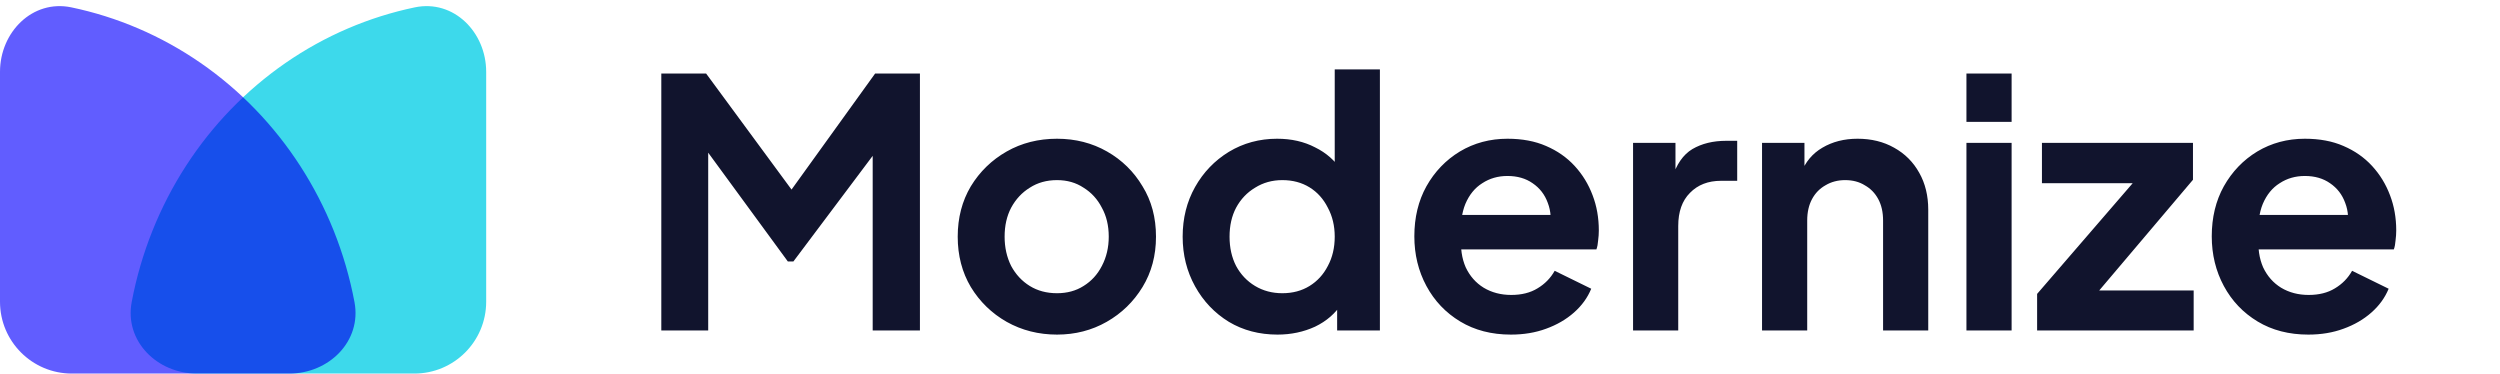
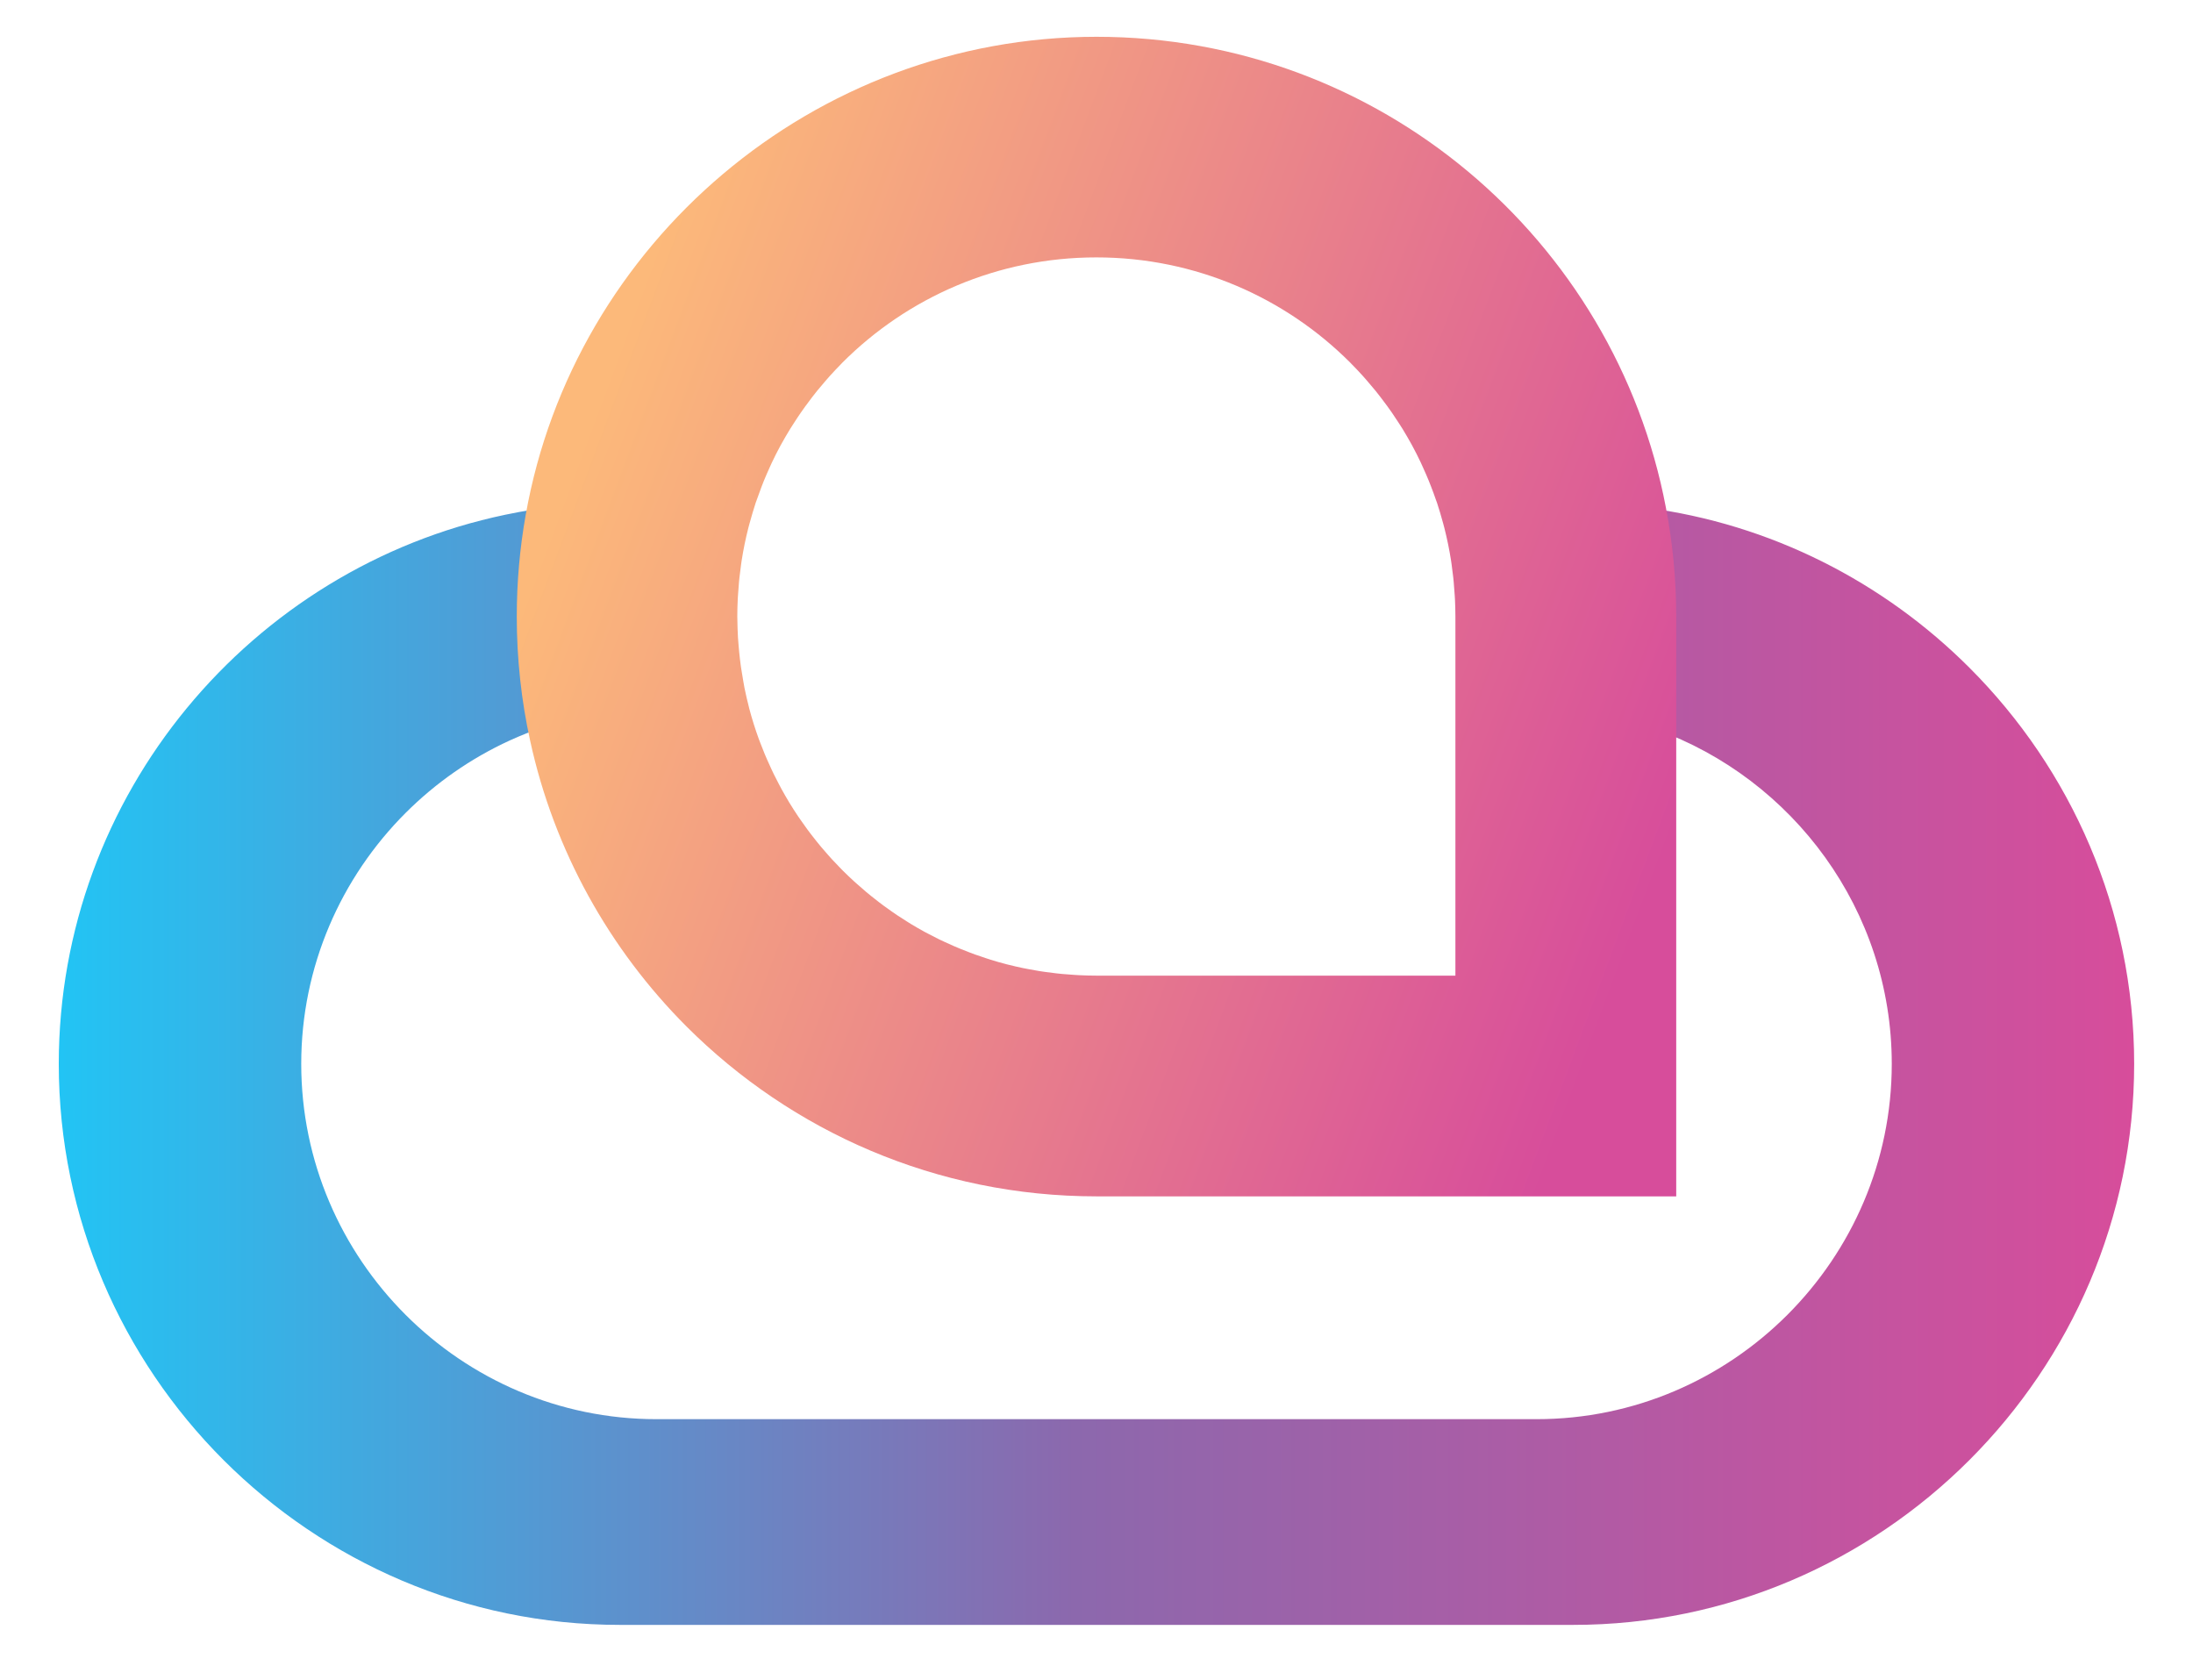
- <svg xmlns="http://www.w3.org/2000/svg" width="174" height="26" viewBox="0 0 174 26" fill="none">
-   <path d="M46.027 23V5.12H49.147L55.843 14.216H54.355L60.907 5.12H64.027V23H60.739V8.84L62.011 9.152L55.219 18.2H54.835L48.211 9.152L49.291 8.84V23H46.027ZM73.569 23.288C72.289 23.288 71.121 22.992 70.065 22.4C69.025 21.808 68.193 21 67.569 19.976C66.961 18.952 66.657 17.784 66.657 16.472C66.657 15.16 66.961 13.992 67.569 12.968C68.193 11.944 69.025 11.136 70.065 10.544C71.105 9.952 72.273 9.656 73.569 9.656C74.849 9.656 76.009 9.952 77.049 10.544C78.089 11.136 78.913 11.944 79.521 12.968C80.145 13.976 80.457 15.144 80.457 16.472C80.457 17.784 80.145 18.952 79.521 19.976C78.897 21 78.065 21.808 77.025 22.4C75.985 22.992 74.833 23.288 73.569 23.288ZM73.569 20.408C74.273 20.408 74.889 20.24 75.417 19.904C75.961 19.568 76.385 19.104 76.689 18.512C77.009 17.904 77.169 17.224 77.169 16.472C77.169 15.704 77.009 15.032 76.689 14.456C76.385 13.864 75.961 13.4 75.417 13.064C74.889 12.712 74.273 12.536 73.569 12.536C72.849 12.536 72.217 12.712 71.673 13.064C71.129 13.4 70.697 13.864 70.377 14.456C70.073 15.032 69.921 15.704 69.921 16.472C69.921 17.224 70.073 17.904 70.377 18.512C70.697 19.104 71.129 19.568 71.673 19.904C72.217 20.24 72.849 20.408 73.569 20.408ZM88.913 23.288C87.649 23.288 86.521 22.992 85.529 22.4C84.537 21.792 83.753 20.968 83.177 19.928C82.601 18.888 82.313 17.736 82.313 16.472C82.313 15.192 82.601 14.04 83.177 13.016C83.753 11.992 84.537 11.176 85.529 10.568C86.537 9.96 87.657 9.656 88.889 9.656C89.881 9.656 90.761 9.856 91.529 10.256C92.313 10.64 92.929 11.184 93.377 11.888L92.897 12.536V4.832H96.041V23H93.065V20.48L93.401 21.104C92.953 21.808 92.329 22.352 91.529 22.736C90.729 23.104 89.857 23.288 88.913 23.288ZM89.249 20.408C89.969 20.408 90.601 20.24 91.145 19.904C91.689 19.568 92.113 19.104 92.417 18.512C92.737 17.92 92.897 17.24 92.897 16.472C92.897 15.72 92.737 15.048 92.417 14.456C92.113 13.848 91.689 13.376 91.145 13.04C90.601 12.704 89.969 12.536 89.249 12.536C88.545 12.536 87.913 12.712 87.353 13.064C86.793 13.4 86.353 13.864 86.033 14.456C85.729 15.032 85.577 15.704 85.577 16.472C85.577 17.24 85.729 17.92 86.033 18.512C86.353 19.104 86.793 19.568 87.353 19.904C87.913 20.24 88.545 20.408 89.249 20.408ZM105.158 23.288C103.814 23.288 102.638 22.984 101.63 22.376C100.622 21.768 99.838 20.944 99.278 19.904C98.718 18.864 98.438 17.712 98.438 16.448C98.438 15.136 98.718 13.976 99.278 12.968C99.854 11.944 100.63 11.136 101.606 10.544C102.598 9.952 103.702 9.656 104.918 9.656C105.942 9.656 106.838 9.824 107.606 10.16C108.39 10.496 109.054 10.96 109.598 11.552C110.142 12.144 110.558 12.824 110.846 13.592C111.134 14.344 111.278 15.16 111.278 16.04C111.278 16.264 111.262 16.496 111.23 16.736C111.214 16.976 111.174 17.184 111.11 17.36H101.03V14.96H109.334L107.846 16.088C107.99 15.352 107.95 14.696 107.726 14.12C107.518 13.544 107.166 13.088 106.67 12.752C106.19 12.416 105.606 12.248 104.918 12.248C104.262 12.248 103.678 12.416 103.166 12.752C102.654 13.072 102.262 13.552 101.99 14.192C101.734 14.816 101.638 15.576 101.702 16.472C101.638 17.272 101.742 17.984 102.014 18.608C102.302 19.216 102.718 19.688 103.262 20.024C103.822 20.36 104.462 20.528 105.182 20.528C105.902 20.528 106.51 20.376 107.006 20.072C107.518 19.768 107.918 19.36 108.206 18.848L110.75 20.096C110.494 20.72 110.094 21.272 109.55 21.752C109.006 22.232 108.358 22.608 107.606 22.88C106.87 23.152 106.054 23.288 105.158 23.288ZM113.661 23V9.944H116.613V12.848L116.373 12.416C116.677 11.44 117.149 10.76 117.789 10.376C118.445 9.992 119.229 9.8 120.141 9.8H120.909V12.584H119.781C118.885 12.584 118.165 12.864 117.621 13.424C117.077 13.968 116.805 14.736 116.805 15.728V23H113.661ZM122.638 23V9.944H125.59V12.512L125.35 12.056C125.654 11.272 126.15 10.68 126.838 10.28C127.542 9.864 128.358 9.656 129.286 9.656C130.246 9.656 131.094 9.864 131.83 10.28C132.582 10.696 133.166 11.28 133.582 12.032C133.998 12.768 134.206 13.624 134.206 14.6V23H131.062V15.344C131.062 14.768 130.95 14.272 130.726 13.856C130.502 13.44 130.19 13.12 129.79 12.896C129.406 12.656 128.95 12.536 128.422 12.536C127.91 12.536 127.454 12.656 127.054 12.896C126.654 13.12 126.342 13.44 126.118 13.856C125.894 14.272 125.782 14.768 125.782 15.344V23H122.638ZM136.864 23V9.944H140.008V23H136.864ZM136.864 8.48V5.12H140.008V8.48H136.864ZM141.783 23V20.456L149.367 11.672L149.847 12.752H142.119V9.944H152.631V12.512L145.191 21.296L144.711 20.216H152.679V23H141.783ZM160.658 23.288C159.314 23.288 158.138 22.984 157.13 22.376C156.122 21.768 155.338 20.944 154.778 19.904C154.218 18.864 153.938 17.712 153.938 16.448C153.938 15.136 154.218 13.976 154.778 12.968C155.354 11.944 156.13 11.136 157.106 10.544C158.098 9.952 159.202 9.656 160.418 9.656C161.442 9.656 162.338 9.824 163.106 10.16C163.89 10.496 164.554 10.96 165.098 11.552C165.642 12.144 166.058 12.824 166.346 13.592C166.634 14.344 166.778 15.16 166.778 16.04C166.778 16.264 166.762 16.496 166.73 16.736C166.714 16.976 166.674 17.184 166.61 17.36H156.53V14.96H164.834L163.346 16.088C163.49 15.352 163.45 14.696 163.226 14.12C163.018 13.544 162.666 13.088 162.17 12.752C161.69 12.416 161.106 12.248 160.418 12.248C159.762 12.248 159.178 12.416 158.666 12.752C158.154 13.072 157.762 13.552 157.49 14.192C157.234 14.816 157.138 15.576 157.202 16.472C157.138 17.272 157.242 17.984 157.514 18.608C157.802 19.216 158.218 19.688 158.762 20.024C159.322 20.36 159.962 20.528 160.682 20.528C161.402 20.528 162.01 20.376 162.506 20.072C163.018 19.768 163.418 19.36 163.706 18.848L166.25 20.096C165.994 20.72 165.594 21.272 165.05 21.752C164.506 22.232 163.858 22.608 163.106 22.88C162.37 23.152 161.554 23.288 160.658 23.288Z" fill="#11142D" />
-   <path d="M20.137 26C22.898 26 25.184 23.742 24.673 21.029C24.353 19.327 23.868 17.659 23.224 16.05C21.96 12.896 20.109 10.03 17.774 7.615C15.44 5.201 12.669 3.286 9.619 1.979C8.114 1.334 6.555 0.844 4.965 0.512C2.262 -0.051 0 2.239 0 5V21C0 23.761 2.239 26 5 26H20.137Z" fill="#615DFF" />
-   <g style="mix-blend-mode:multiply">
-     <path d="M13.701 26C10.94 26 8.654 23.742 9.165 21.029C9.485 19.327 9.97 17.659 10.615 16.05C11.878 12.896 13.729 10.03 16.064 7.615C18.398 5.201 21.169 3.286 24.219 1.979C25.724 1.334 27.283 0.844 28.873 0.512C31.577 -0.051 33.838 2.239 33.838 5V21C33.838 23.761 31.6 26 28.838 26H13.701Z" fill="#3DD9EB" />
-   </g>
+ <svg xmlns="http://www.w3.org/2000/svg" id="Artwork" viewBox="0 0 735 563">
+   <defs>
+     <style>
+       .cls-1 {
+         fill: url(#linear-gradient-2);
+       }
+ 
+       .cls-2 {
+         fill: url(#linear-gradient);
+       }
+     </style>
+     <linearGradient id="linear-gradient" x1="19.71" y1="356.54" x2="715.29" y2="356.54" gradientUnits="userSpaceOnUse">
+       <stop offset="0" stop-color="#22c4f4" />
+       <stop offset=".49" stop-color="#8c68ad" />
+       <stop offset="1" stop-color="#d74d9b" />
+     </linearGradient>
+     <linearGradient id="linear-gradient-2" x1="196.93" y1="143.02" x2="561.03" y2="278.79" gradientUnits="userSpaceOnUse">
+       <stop offset="0" stop-color="#fcb97a" />
+       <stop offset="1" stop-color="#d74d9b" />
+     </linearGradient>
+   </defs>
+   <path class="cls-2" d="M660.06,223.76c-28.67-28.67-66.49-48.19-108.56-53.65-7.94-1.05-16.02-1.58-24.22-1.58h-38.21c4.01,11.96,6.16,24.77,6.16,38.09v30.84h19.76c14.01,0,27.46,2.46,39.97,6.96,45.98,16.52,79.08,60.64,79.08,112.11,0,65.48-53.57,119.07-119.05,119.07H220.01c-65.48,0-119.05-53.59-119.05-119.07,0-32.74,13.4-62.52,34.97-84.09,10.04-10.04,21.85-18.3,34.89-24.28,15.02-6.86,31.67-10.69,49.18-10.69h24.3c-2.61-9.84-3.99-20.19-3.99-30.84,0-13.32,2.15-26.12,6.16-38.1h-38.77c-13.14,0-25.96,1.36-38.35,3.97-85.18,17.82-149.65,93.78-149.65,184.03,0,51.69,21.16,98.7,55.23,132.78,34.08,34.06,81.09,55.23,132.78,55.23h319.56c103.4,0,188.01-84.61,188.01-188.01,0-51.69-21.14-98.7-55.23-132.78Z" />
+   <path class="cls-1" d="M558.34,170.12c-17.05-89.86-96.03-157.79-190.83-157.79s-175.2,69.16-191.31,160.19c-1.98,11.08-3,22.49-3,34.12,0,14.25,1.54,28.16,4.47,41.53,8.04,36.97,26.64,70.03,52.44,95.85,35.17,35.15,83.76,56.91,137.4,56.91h194.29v-194.29c0-12.49-1.19-24.68-3.46-36.51ZM487.84,326.96h-120.33c-1.95,0-3.88-.06-5.81-.15-.55-.03-1.09-.07-1.64-.1-1.36-.08-2.72-.18-4.07-.31-.67-.06-1.33-.14-1.99-.21-1.24-.14-2.47-.29-3.7-.47-.67-.1-1.35-.19-2.02-.3-1.25-.2-2.49-.43-3.73-.67-.61-.12-1.22-.23-1.82-.35-1.54-.32-3.07-.68-4.59-1.06-.27-.07-.55-.12-.82-.2-1.78-.46-3.54-.96-5.28-1.5-.54-.17-1.07-.35-1.61-.53-1.21-.39-2.41-.79-3.59-1.22-.66-.24-1.31-.49-1.96-.73-1.06-.4-2.12-.82-3.16-1.25-.67-.28-1.34-.56-2-.84-1.04-.45-2.07-.92-3.1-1.4-.63-.29-1.26-.58-1.88-.88-1.16-.57-2.3-1.16-3.44-1.76-.46-.24-.92-.47-1.38-.72-1.55-.85-3.08-1.73-4.59-2.64-.48-.29-.95-.6-1.43-.9-1.04-.65-2.08-1.31-3.1-1.99-.6-.4-1.19-.81-1.78-1.22-.89-.62-1.77-1.24-2.64-1.88-.6-.44-1.2-.89-1.8-1.35-.85-.65-1.69-1.31-2.53-1.99-.57-.46-1.13-.91-1.69-1.38-.9-.75-1.78-1.53-2.66-2.31-.46-.41-.93-.8-1.38-1.22-1.29-1.18-2.55-2.38-3.79-3.61-.35-.34-.68-.7-1.02-1.05-.91-.93-1.81-1.86-2.69-2.82-.47-.51-.92-1.03-1.38-1.55-.73-.83-1.46-1.66-2.17-2.5-.47-.56-.93-1.13-1.39-1.69-.69-.85-1.36-1.7-2.02-2.57-.43-.57-.87-1.13-1.29-1.71-.7-.95-1.38-1.91-2.05-2.88-.35-.51-.71-1-1.05-1.51-.99-1.48-1.95-2.97-2.88-4.49-.08-.13-.15-.27-.24-.41-.85-1.41-1.67-2.84-2.46-4.28-.28-.51-.54-1.03-.82-1.55-.58-1.09-1.15-2.19-1.69-3.3-.29-.59-.56-1.18-.84-1.77-.51-1.09-1.01-2.18-1.49-3.29-.25-.58-.51-1.17-.75-1.75-.5-1.2-.97-2.42-1.44-3.64-.18-.49-.38-.97-.56-1.46-1.2-3.31-2.27-6.69-3.18-10.14-.04-.14-.06-.29-.1-.43-.56-2.16-1.06-4.33-1.51-6.54-.15-.75-.27-1.5-.4-2.25-.28-1.55-.54-3.11-.77-4.68-.13-.9-.24-1.81-.35-2.72-.18-1.51-.32-3.04-.45-4.57-.07-.86-.15-1.71-.2-2.58-.12-2.11-.19-4.23-.21-6.36,0-.24-.02-.48-.02-.72,0-1.95.06-3.89.15-5.82.02-.42.05-.85.08-1.27.09-1.5.2-2.99.34-4.47.05-.5.1-1,.15-1.5.16-1.49.35-2.97.56-4.44.06-.4.11-.8.17-1.2.58-3.71,1.33-7.36,2.24-10.95.13-.52.28-1.04.42-1.56.32-1.2.66-2.39,1.02-3.58.22-.72.44-1.44.67-2.15.12-.39.23-.78.36-1.16.12-.36.27-.71.39-1.07.51-1.48,1.05-2.95,1.61-4.41.25-.66.51-1.31.77-1.96.6-1.46,1.23-2.9,1.88-4.33.26-.57.51-1.15.78-1.72.93-1.96,1.9-3.89,2.93-5.78.06-.12.14-.23.2-.35.97-1.76,1.98-3.5,3.03-5.2.4-.65.83-1.29,1.24-1.93.75-1.16,1.5-2.32,2.29-3.45.49-.71,1-1.41,1.5-2.12.76-1.05,1.54-2.09,2.33-3.12.53-.69,1.06-1.37,1.61-2.05.86-1.06,1.74-2.09,2.63-3.12.51-.59,1.01-1.19,1.54-1.77,1.28-1.42,2.59-2.81,3.93-4.17.14-.15.28-.3.42-.45,21.77-21.77,51.87-35.25,85.1-35.25s63.31,13.48,85.08,35.25c.14.14.28.3.42.44,1.35,1.36,2.66,2.75,3.94,4.17.52.58,1.02,1.17,1.53,1.76.89,1.03,1.78,2.07,2.64,3.13.55.67,1.08,1.36,1.61,2.05.8,1.03,1.57,2.07,2.34,3.12.51.7,1.01,1.4,1.5,2.11.78,1.14,1.54,2.29,2.29,3.45.41.65.84,1.28,1.24,1.94,1.05,1.72,2.07,3.46,3.04,5.23.06.11.12.21.18.32,1.03,1.9,2,3.83,2.93,5.79.27.56.51,1.14.77,1.71.66,1.44,1.29,2.88,1.89,4.35.26.65.52,1.3.77,1.95.57,1.46,1.11,2.93,1.62,4.42.12.36.27.7.39,1.06.13.38.24.77.36,1.15.23.72.46,1.44.68,2.17.36,1.18.69,2.36,1.01,3.56.14.52.29,1.05.42,1.57.91,3.59,1.66,7.24,2.24,10.95.06.4.11.8.17,1.2.21,1.47.4,2.94.56,4.43.05.5.11,1,.15,1.51.14,1.48.25,2.97.34,4.47.02.42.06.84.08,1.27.09,1.93.15,3.87.15,5.82v120.33Z" />
</svg>
